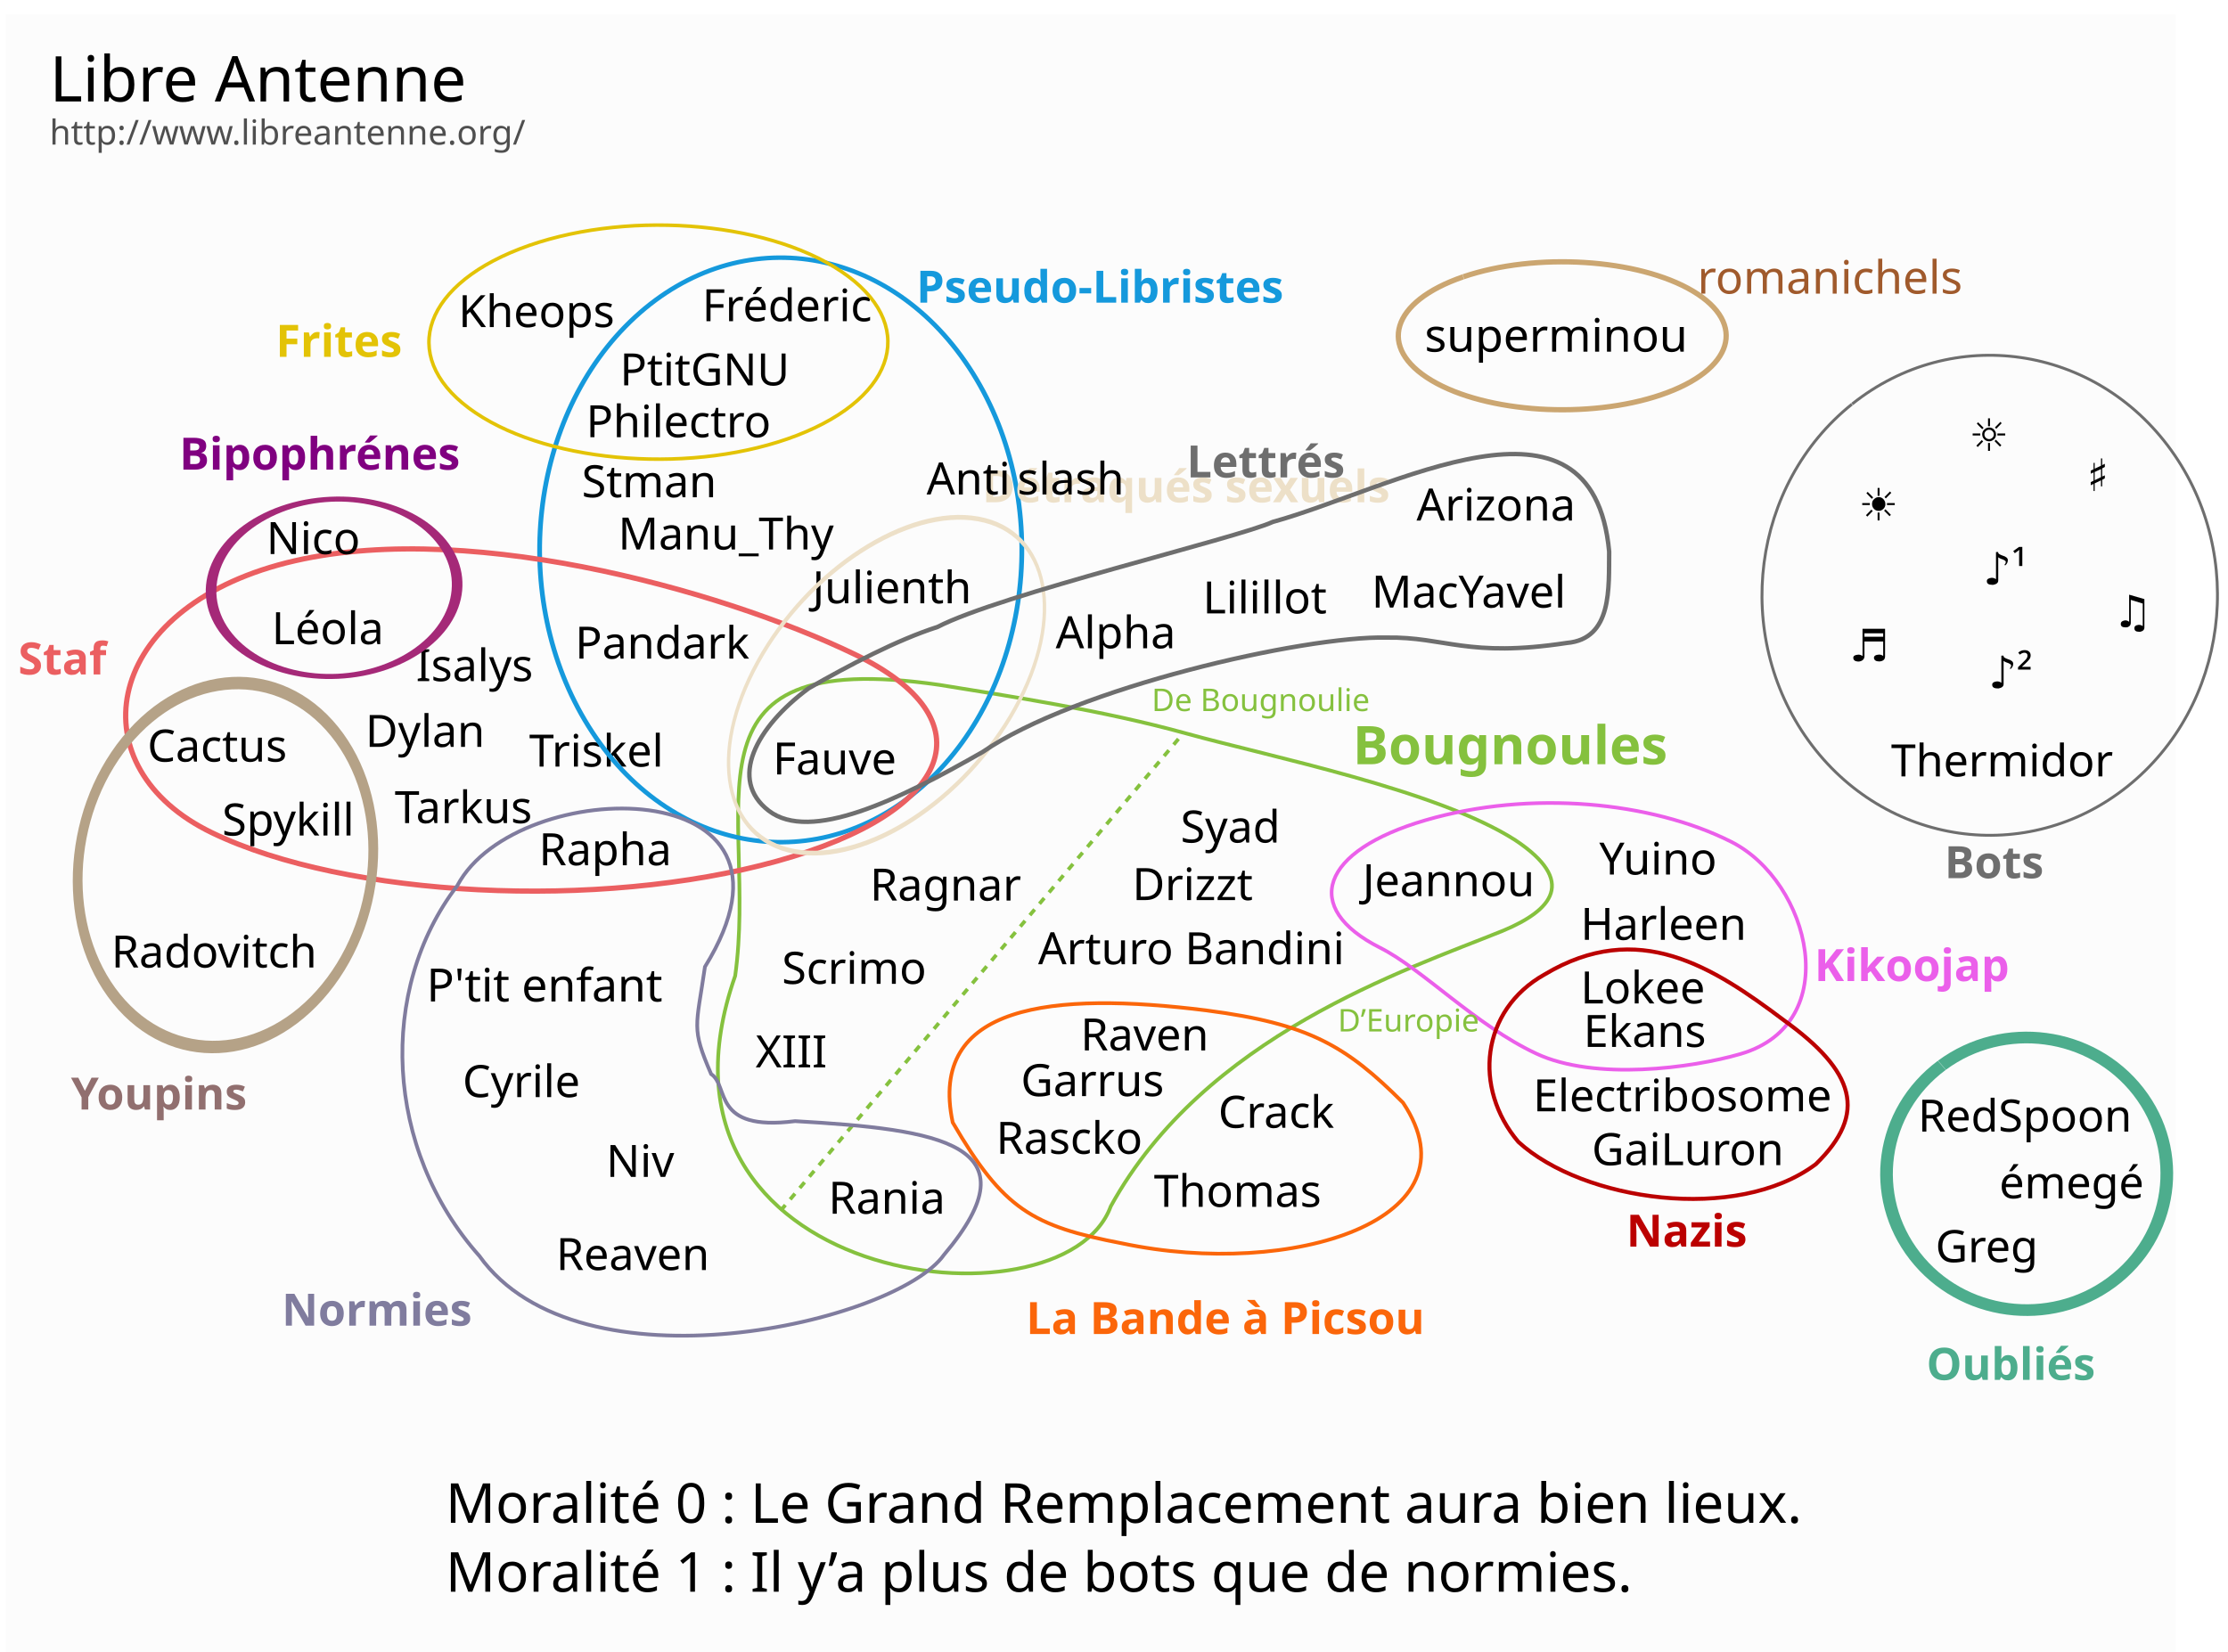
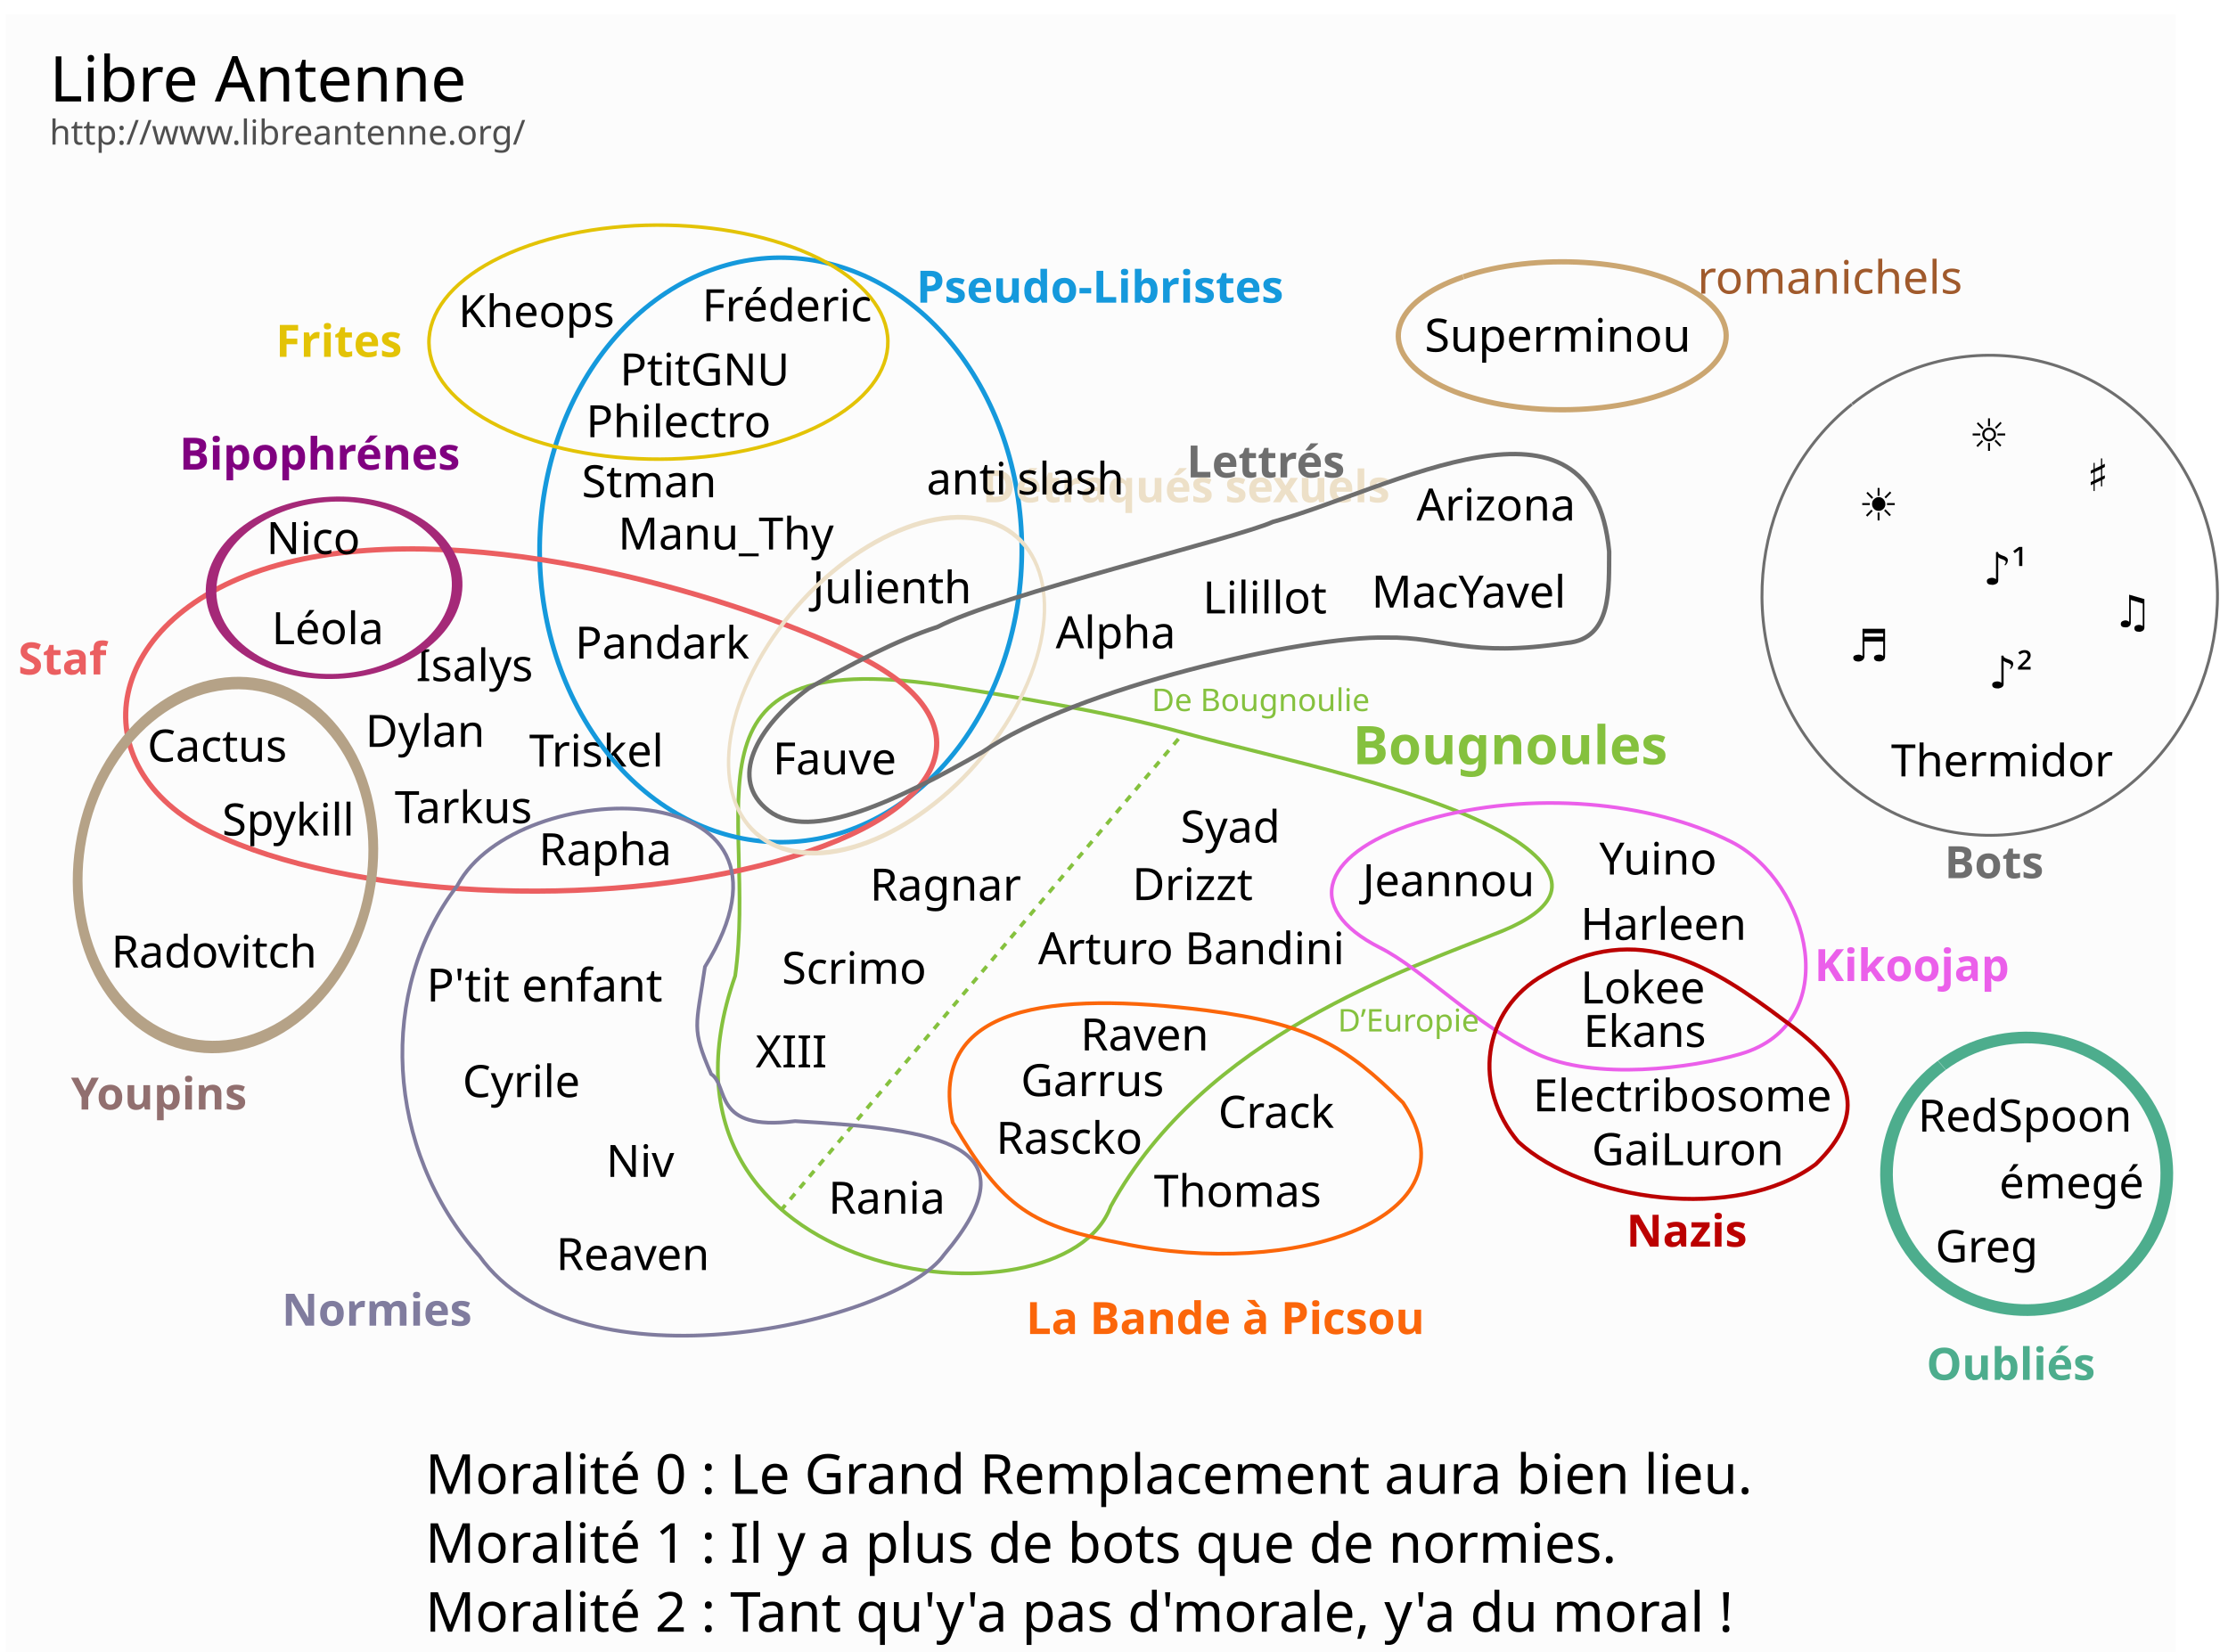
<svg xmlns="http://www.w3.org/2000/svg" width="775.672" height="574.998" id="svg2" version="1.1">
  <defs id="defs4">
    <clipPath clipPathUnits="userSpaceOnUse" id="clipPath4245">
      <path id="path4247" d="m 563.945,500.587 c -0.197,29.135 -37.282,67.59 -77.879,82.578 -52.166,10.9 -130.254,21.4 -101.024,-61.963 6.276,-44.784 -18.146,-88.913 54.983,-78.281 44.625,7.228 124.184,18.545 123.92,57.666 z" style="fill:none;stroke:#85c13e;stroke-width:1;stroke-miterlimit:4;stroke-opacity:1;stroke-dasharray:none" />
    </clipPath>
  </defs>
  <g id="layer1" transform="translate(-115.08,-192.7479)">
    <rect style="fill:#fcfcfc;fill-opacity:1;stroke:none" id="rect4064" width="755.469" height="574.998" x="117.1" y="197.799" />
    <text xml:space="preserve" style="font-size:15.534px;font-style:normal;font-variant:normal;font-weight:500;font-stretch:normal;line-height:125%;letter-spacing:0px;word-spacing:0px;fill:#000000;fill-opacity:1;stroke:none;font-family:CMU Serif;-inkscape-font-specification:CMU Serif Medium" x="384.149" y="462.418" id="text2985">
      <tspan id="tspan2987" x="384.149" y="462.418">Fauve</tspan>
    </text>
    <text xml:space="preserve" style="font-size:15.534px;font-style:normal;font-variant:normal;font-weight:500;font-stretch:normal;line-height:125%;letter-spacing:0px;word-spacing:0px;fill:#000000;fill-opacity:1;stroke:none;font-family:CMU Serif;-inkscape-font-specification:CMU Serif Medium" x="417.957" y="506.337" id="text2989">
      <tspan id="tspan2991" x="417.957" y="506.337">Ragnar</tspan>
    </text>
    <text xml:space="preserve" style="font-size:15.534px;font-style:normal;font-variant:normal;font-weight:500;font-stretch:normal;line-height:125%;letter-spacing:0px;word-spacing:0px;fill:#000000;fill-opacity:1;stroke:none;font-family:CMU Serif;-inkscape-font-specification:CMU Serif Medium" x="470.465" y="574.426" id="text2993">
      <tspan id="tspan2995" x="470.465" y="574.426">Garrus</tspan>
    </text>
    <text xml:space="preserve" style="font-size:15.534px;font-style:normal;font-variant:normal;font-weight:500;font-stretch:normal;line-height:125%;letter-spacing:0px;word-spacing:0px;fill:#000000;fill-opacity:1;stroke:none;font-family:CMU Serif;-inkscape-font-specification:CMU Serif Medium" x="491.278" y="558.511" id="text2997">
      <tspan id="tspan2999" x="491.278" y="558.511">Raven</tspan>
    </text>
    <text xml:space="preserve" style="font-size:15.534px;font-style:normal;font-variant:normal;font-weight:500;font-stretch:normal;line-height:125%;letter-spacing:0px;word-spacing:0px;fill:#000000;fill-opacity:1;stroke:none;font-family:CMU Serif;-inkscape-font-specification:CMU Serif Medium" x="397.898" y="402.817" id="text3001">
      <tspan id="tspan3003" x="397.898" y="402.817">Julienth</tspan>
    </text>
    <text xml:space="preserve" style="font-size:15.534px;font-style:normal;font-variant:normal;font-weight:500;font-stretch:normal;line-height:125%;letter-spacing:0px;word-spacing:0px;fill:#000000;fill-opacity:1;stroke:none;font-family:CMU Serif;-inkscape-font-specification:CMU Serif Medium" x="299.305" y="459.674" id="text3005">
      <tspan id="tspan3007" x="299.305" y="459.674">Triskel</tspan>
    </text>
    <text xml:space="preserve" style="font-size:15.534px;font-style:normal;font-variant:normal;font-weight:500;font-stretch:normal;line-height:125%;letter-spacing:0px;word-spacing:0px;fill:#000000;fill-opacity:1;stroke:none;font-family:CMU Serif;-inkscape-font-specification:CMU Serif Medium" x="330.284" y="384.079" id="text3009">
      <tspan id="tspan3011" x="330.284" y="384.079">Manu_Thy</tspan>
    </text>
    <text xml:space="preserve" style="font-size:15.534px;font-style:normal;font-variant:normal;font-weight:500;font-stretch:normal;line-height:125%;letter-spacing:0px;word-spacing:0px;fill:#000000;fill-opacity:1;stroke:none;font-family:CMU Serif;-inkscape-font-specification:CMU Serif Medium" x="330.896" y="326.934" id="text3013">
      <tspan id="tspan3015" x="330.896" y="326.934">PtitGNU</tspan>
    </text>
    <text xml:space="preserve" style="font-size:15.534px;font-style:normal;font-variant:normal;font-weight:500;font-stretch:normal;line-height:125%;letter-spacing:0px;word-spacing:0px;fill:#000000;fill-opacity:1;stroke:none;font-family:CMU Serif;-inkscape-font-specification:CMU Serif Medium" x="302.674" y="494.031" id="text3017">
      <tspan id="tspan3019" x="302.674" y="494.031">Rapha</tspan>
    </text>
    <text xml:space="preserve" style="font-size:15.534px;font-style:normal;font-variant:normal;font-weight:500;font-stretch:normal;line-height:125%;letter-spacing:0px;word-spacing:0px;fill:#000000;fill-opacity:1;stroke:none;font-family:CMU Serif;-inkscape-font-specification:CMU Serif Medium" x="378.131" y="564.409" id="text3040">
      <tspan id="tspan3042" x="378.131" y="564.409">XIII</tspan>
    </text>
    <path style="fill:none;stroke:#85c13e;stroke-width:1.294;stroke-miterlimit:4;stroke-opacity:1;stroke-dasharray:none" d="m 638.388,516.814 c -34.009,13.739 -103.912,36.618 -136.592,95.967 -16.515,45.425 -168.609,27.702 -130.772,-80.209 8.124,-57.972 -23.49,-115.095 71.173,-101.332 24.311,3.938 56.631,8.813 85.888,16.914 29.949,8.293 87.152,19.686 114.408,37.051 21.754,14.441 12.997,24.44 -4.105,31.61 z" id="path3044" />
    <text xml:space="preserve" style="font-size:15.534px;font-style:normal;font-variant:normal;font-weight:500;font-stretch:normal;line-height:125%;letter-spacing:0px;word-spacing:0px;fill:#000000;fill-opacity:1;stroke:none;font-family:CMU Serif;-inkscape-font-specification:CMU Serif Medium" x="509.299" y="506.156" id="text3815">
      <tspan id="tspan3817" x="509.299" y="506.156">Drizzt</tspan>
    </text>
    <text xml:space="preserve" style="font-size:15.534px;font-style:normal;font-variant:normal;font-weight:500;font-stretch:normal;line-height:125%;letter-spacing:0px;word-spacing:0px;fill:#000000;fill-opacity:1;stroke:none;font-family:CMU Serif;-inkscape-font-specification:CMU Serif Medium" x="153.834" y="529.64" id="text3823">
      <tspan id="tspan3825" x="153.834" y="529.64">Radovitch</tspan>
    </text>
    <text xml:space="preserve" style="font-size:15.534px;font-style:normal;font-variant:normal;font-weight:500;font-stretch:normal;line-height:125%;letter-spacing:0px;word-spacing:0px;fill:#000000;fill-opacity:1;stroke:none;font-family:CMU Serif;-inkscape-font-specification:CMU Serif Medium" x="166.384" y="457.945" id="text3827">
      <tspan id="tspan3829" x="166.384" y="457.945">Cactus</tspan>
    </text>
    <path style="fill:none;stroke:#1599dc;stroke-width:1;stroke-linecap:round;stroke-linejoin:miter;stroke-miterlimit:4;stroke-opacity:1;stroke-dasharray:none;stroke-dashoffset:0" id="path3831" d="m 380.778,368.434 c 22.314,-21.696 54.127,-16.099 71.055,12.501 16.928,28.6 12.561,69.374 -9.753,91.07 -22.314,21.696 -54.127,16.099 -71.055,-12.501 -16.907,-28.565 -12.575,-69.282 9.683,-91.001" transform="matrix(1.655084,0,0,1.565562,-294.0571,-273.6485)" />
    <text xml:space="preserve" style="font-size:15.534px;font-style:normal;font-variant:normal;font-weight:500;font-stretch:normal;line-height:125%;letter-spacing:0px;word-spacing:0px;fill:#000000;fill-opacity:1;stroke:none;font-family:CMU Serif;-inkscape-font-specification:CMU Serif Medium" x="387.28" y="535.336" id="text3833">
      <tspan id="tspan3835" x="387.28" y="535.336">Scrimo</tspan>
    </text>
    <path style="fill:none;stroke:#85c13e;stroke-width:1;stroke-linecap:butt;stroke-linejoin:miter;stroke-miterlimit:4;stroke-opacity:1;stroke-dasharray:2, 2;stroke-dashoffset:0" d="M 514.582,445.221 387.5,595.934" id="path3837" clip-path="url(#clipPath4245)" transform="matrix(1.294469,0,0,1.294469,-127.4008,-142.1081)" />
    <path style="fill:none;stroke:#eb5f61;stroke-width:1.819;stroke-linecap:round;stroke-linejoin:miter;stroke-miterlimit:4;stroke-opacity:1;stroke-dashoffset:0" d="m 412.635,420.582 c 46.875,22.615 34.783,54.857 -27.008,72.013 -61.792,17.156 -149.884,12.731 -196.759,-9.885 -46.818,-22.588 -38.717,-76.013 23.014,-93.214 61.889,-17.183 153.878,8.471 200.754,31.087 z" id="path3845" />
    <text xml:space="preserve" style="font-size:15.534px;font-style:normal;font-variant:normal;font-weight:500;font-stretch:normal;line-height:125%;letter-spacing:0px;word-spacing:0px;fill:#000000;fill-opacity:1;stroke:none;font-family:CMU Serif;-inkscape-font-specification:CMU Serif Medium" x="259.885" y="429.917" id="text3847">
      <tspan id="tspan3849" x="259.885" y="429.917">Isalys</tspan>
    </text>
    <path style="fill:none;stroke:#b5a287;stroke-width:3.251;stroke-linecap:round;stroke-linejoin:miter;stroke-miterlimit:4;stroke-opacity:1;stroke-dasharray:none;stroke-dashoffset:0" id="path3851" d="m 277.576,551.382 a 49.245,47.477 0 1 1 -0.069,0.05" transform="matrix(1.040151,-0.2311947,0.1049816,1.313031,-187.7547,-208.8835)" />
    <text xml:space="preserve" style="font-size:15.534px;font-style:normal;font-variant:normal;font-weight:500;font-stretch:normal;line-height:125%;letter-spacing:0px;word-spacing:0px;fill:#000000;fill-opacity:1;stroke:none;font-family:CMU Serif;-inkscape-font-specification:CMU Serif Medium" x="461.871" y="594.511" id="text3861">
      <tspan id="tspan3863" x="461.871" y="594.511">Rascko</tspan>
    </text>
    <text xml:space="preserve" style="font-size:15.534px;font-style:normal;font-variant:normal;font-weight:500;font-stretch:normal;line-height:125%;letter-spacing:0px;word-spacing:0px;fill:#000000;fill-opacity:1;stroke:none;font-family:CMU Serif;-inkscape-font-specification:CMU Serif Medium" x="539.193" y="585.456" id="text3865">
      <tspan id="tspan3867" x="539.193" y="585.456">Crack</tspan>
    </text>
    <text xml:space="preserve" style="font-size:15.534px;font-style:normal;font-variant:normal;font-weight:500;font-stretch:normal;line-height:125%;letter-spacing:0px;word-spacing:0px;fill:#000000;fill-opacity:1;stroke:none;font-family:CMU Serif;-inkscape-font-specification:CMU Serif Medium" x="516.8" y="612.97" id="text3869">
      <tspan id="tspan3871" x="516.8" y="612.97">Thomas</tspan>
    </text>
    <path style="fill:none;stroke:#fb660a;stroke-width:1.294;stroke-linecap:round;stroke-linejoin:miter;stroke-miterlimit:4;stroke-opacity:1;stroke-dasharray:none;stroke-dashoffset:0" d="m 535.372,544.623 c 35.331,4.622 48.298,12.219 68.153,32.074 27.249,40.725 -38.694,61.456 -97.693,49.021 -31.406,-6.042 -41.392,-11.843 -59.069,-42.122 -8.725,-41.131 34.594,-45.733 88.422,-39.006" id="path3873" />
    <text xml:space="preserve" style="font-size:15.534px;font-style:normal;font-variant:normal;font-weight:500;font-stretch:normal;line-height:125%;letter-spacing:0px;word-spacing:0px;fill:#000000;fill-opacity:1;stroke:none;font-family:CMU Serif;-inkscape-font-specification:CMU Serif Medium" x="526.076" y="486.129" id="text3875">
      <tspan id="tspan3877" x="526.076" y="486.129">Syad</tspan>
    </text>
    <text xml:space="preserve" style="font-size:15.534px;font-style:normal;font-variant:normal;font-weight:500;font-stretch:normal;line-height:125%;letter-spacing:0px;word-spacing:0px;fill:#000000;fill-opacity:1;stroke:none;font-family:CMU Serif;-inkscape-font-specification:CMU Serif Medium" x="209.685" y="417.044" id="text3879">
      <tspan id="tspan3881" x="209.685" y="417.044">Léola</tspan>
    </text>
    <text xml:space="preserve" style="font-size:15.534px;font-style:normal;font-variant:normal;font-weight:500;font-stretch:normal;line-height:125%;letter-spacing:0px;word-spacing:0px;fill:#000000;fill-opacity:1;stroke:none;font-family:CMU Serif;-inkscape-font-specification:CMU Serif Medium" x="276.115" y="574.774" id="text3883">
      <tspan id="tspan3885" x="276.115" y="574.774">Cyrile</tspan>
    </text>
    <text xml:space="preserve" style="font-size:15.534px;font-style:normal;font-variant:normal;font-weight:500;font-stretch:normal;line-height:125%;letter-spacing:0px;word-spacing:0px;fill:#000000;fill-opacity:1;stroke:none;font-family:CMU Serif;-inkscape-font-specification:CMU Serif Medium" x="403.489" y="615.372" id="text3887">
      <tspan id="tspan3889" x="403.489" y="615.372">Rania</tspan>
    </text>
    <text xml:space="preserve" style="font-size:15.534px;font-style:normal;font-variant:normal;font-weight:500;font-stretch:normal;line-height:125%;letter-spacing:0px;word-spacing:0px;fill:#000000;fill-opacity:1;stroke:none;font-family:CMU Serif;-inkscape-font-specification:CMU Serif Medium" x="308.688" y="634.986" id="text3900">
      <tspan id="tspan3902" x="308.688" y="634.986">Reaven</tspan>
    </text>
    <path id="path3904" style="fill:none;stroke:#807c9e;stroke-width:1.294;stroke-linecap:round;stroke-linejoin:miter;stroke-miterlimit:4;stroke-opacity:1;stroke-dasharray:none;stroke-dashoffset:0" d="m 274.353,501.013 c 20.713,-38.736 128.633,-40.336 86.157,28.38 -3.042,21.114 -4.861,21.107 2.15,37.348 6.372,4.129 0.098,20.091 29.236,16.397 50.347,2.883 84.42,7.93 51.812,46.563 -16.747,23.62 -126.946,49.119 -161.725,0.389 -33.08,-37.127 -35.452,-92.786 -7.696,-128.953" />
    <path style="fill:none;stroke:#eb5fea;stroke-width:1.262;stroke-linecap:round;stroke-linejoin:miter;stroke-miterlimit:4;stroke-opacity:1;stroke-dashoffset:0" d="m 611.51,478.305 c 36.505,-10.589 78.547,-6.429 106.24,7.53 27.693,13.959 39.742,63.332 3.237,73.922 -16.972,4.923 -50.624,9.415 -71.025,-0.122 -21.159,-9.891 -39.59,-29.412 -54.408,-36.881 -27.659,-13.941 -20.571,-33.814 15.84,-44.414" id="path3914" />
    <path style="fill:none;stroke:#ede0c8;stroke-width:1.531;stroke-linecap:round;stroke-linejoin:miter;stroke-miterlimit:4;stroke-opacity:1;stroke-dasharray:none;stroke-dashoffset:0" id="path3916" d="m 409.174,414.242 c 34.335,-14.583 83.285,-10.821 109.332,8.402 26.047,19.223 19.328,46.629 -15.008,61.212 -34.335,14.583 -83.285,10.821 -109.332,-8.402 -26.015,-19.2 -19.348,-46.567 14.899,-61.166" transform="matrix(0.6728713,-0.5281947,0.3745198,0.9489673,-51.5102,246.2439)" />
    <text xml:space="preserve" style="font-size:15.534px;font-style:normal;font-variant:normal;font-weight:500;font-stretch:normal;line-height:125%;letter-spacing:0px;word-spacing:0px;fill:#000000;fill-opacity:1;stroke:none;font-family:CMU Serif;-inkscape-font-specification:CMU Serif Medium" x="207.811" y="385.665" id="text3918">
      <tspan id="tspan3920" x="207.811" y="385.665">Nico</tspan>
    </text>
    <path style="fill:none;stroke:#a52978;stroke-width:3.661;stroke-linecap:round;stroke-linejoin:miter;stroke-miterlimit:4;stroke-opacity:1;stroke-dasharray:none;stroke-dashoffset:0" id="path3922" d="m 483.176,345.8 c 28.446,-14.161 69,-10.508 90.579,8.159 21.579,18.668 16.013,45.281 -12.433,59.443 -28.446,14.161 -69,10.508 -90.579,-8.159 -21.553,-18.645 -16.03,-45.221 12.343,-59.398" transform="matrix(0.01815226,-0.4777587,1.009336,-0.00715306,-161.2241,649.641)" />
    <text xml:space="preserve" style="font-size:18.555px;font-style:normal;font-variant:normal;font-weight:bold;font-stretch:normal;line-height:125%;letter-spacing:0px;word-spacing:0px;fill:#85c13e;fill-opacity:1;stroke:none;font-family:CMU Serif;-inkscape-font-specification:CMU Serif Bold" x="586.021" y="458.857" id="text3924">
      <tspan id="tspan3926" x="586.021" y="458.857">Bougnoules</tspan>
    </text>
    <text xml:space="preserve" style="font-size:10.911px;font-style:normal;font-variant:normal;font-weight:500;font-stretch:normal;line-height:125%;letter-spacing:0px;word-spacing:0px;fill:#85c13e;fill-opacity:1;stroke:none;font-family:CMU Serif;-inkscape-font-specification:CMU Serif Medium" x="516.013" y="440.342" id="text3928">
      <tspan id="tspan3930" x="516.013" y="440.342">De Bougnoulie</tspan>
    </text>
    <text id="text3932" y="551.92" x="580.813" style="font-size:10.911px;font-style:normal;font-variant:normal;font-weight:500;font-stretch:normal;line-height:125%;letter-spacing:0px;word-spacing:0px;fill:#85c13e;fill-opacity:1;stroke:none;font-family:CMU Serif;-inkscape-font-specification:CMU Serif Medium" xml:space="preserve">
      <tspan y="551.92" x="580.813" id="tspan3934">D’Europie</tspan>
    </text>
    <text xml:space="preserve" style="font-size:15.534px;font-style:normal;font-variant:normal;font-weight:bold;font-stretch:normal;line-height:125%;letter-spacing:0px;word-spacing:0px;fill:#fb660a;fill-opacity:1;stroke:none;font-family:CMU Serif;-inkscape-font-specification:CMU Serif Bold" x="472.316" y="657.271" id="text3936">
      <tspan id="tspan3938" x="472.316" y="657.271">La Bande à Picsou</tspan>
    </text>
    <text xml:space="preserve" style="font-size:15.534px;font-style:normal;font-variant:normal;font-weight:bold;font-stretch:normal;line-height:125%;letter-spacing:0px;word-spacing:0px;fill:#caccce;fill-opacity:1;stroke:none;font-family:CMU Serif;-inkscape-font-specification:CMU Serif Bold" x="139.798" y="579.094" id="text3940">
      <tspan id="tspan3942" x="139.798" y="579.094" style="fill:#916f6f">Youpins</tspan>
    </text>
    <text xml:space="preserve" style="font-size:15.534px;font-style:normal;font-variant:normal;font-weight:bold;font-stretch:normal;line-height:125%;letter-spacing:0px;word-spacing:0px;fill:#eb5fea;fill-opacity:1;stroke:none;font-family:CMU Serif;-inkscape-font-specification:CMU Serif Bold" x="746.768" y="534.361" id="text3944">
      <tspan id="tspan3946" x="746.768" y="534.361">Kikoojap</tspan>
    </text>
    <text xml:space="preserve" style="font-size:15.534px;font-style:normal;font-variant:normal;font-weight:bold;font-stretch:normal;line-height:125%;letter-spacing:0px;word-spacing:0px;fill:#807c9e;fill-opacity:1;stroke:none;font-family:CMU Serif;-inkscape-font-specification:CMU Serif Bold" x="213.207" y="654.348" id="text3956">
      <tspan id="tspan3958" x="213.207" y="654.348">Normies</tspan>
    </text>
    <text xml:space="preserve" style="font-size:15.534px;font-style:normal;font-variant:normal;font-weight:bold;font-stretch:normal;line-height:125%;letter-spacing:0px;word-spacing:0px;fill:#eb5f61;fill-opacity:1;stroke:none;font-family:CMU Serif;-inkscape-font-specification:CMU Serif Bold" x="121.413" y="427.607" id="text3960">
      <tspan id="tspan3962" x="121.413" y="427.607">Staf</tspan>
    </text>
    <text xml:space="preserve" style="font-size:15.534px;font-style:normal;font-variant:normal;font-weight:bold;font-stretch:normal;line-height:125%;letter-spacing:0px;word-spacing:0px;fill:#1599dc;fill-opacity:1;stroke:none;font-family:CMU Serif;-inkscape-font-specification:CMU Serif Bold" x="434.121" y="298.134" id="text3964">
      <tspan id="tspan3966" x="434.121" y="298.134">Pseudo-Libristes</tspan>
    </text>
    <text xml:space="preserve" style="font-size:15.534px;font-style:normal;font-variant:normal;font-weight:bold;font-stretch:normal;line-height:125%;letter-spacing:0px;word-spacing:0px;fill:#4dad8d;fill-opacity:1;stroke:none;font-family:CMU Serif;-inkscape-font-specification:CMU Serif Bold" x="177.545" y="356.279" id="text3968">
      <tspan id="tspan3970" x="177.545" y="356.279" style="fill:#800080">Bipophrénes</tspan>
    </text>
    <text xml:space="preserve" style="font-size:15.534px;font-style:normal;font-variant:normal;font-weight:bold;font-stretch:normal;line-height:125%;letter-spacing:0px;word-spacing:0px;fill:#ede0c8;fill-opacity:1;stroke:none;font-family:CMU Serif;-inkscape-font-specification:CMU Serif Bold" x="457.047" y="367.642" id="text3972">
      <tspan id="tspan3974" x="457.047" y="367.642">Détraqués sexuels</tspan>
    </text>
    <text xml:space="preserve" style="font-size:15.534px;font-style:normal;font-variant:normal;font-weight:500;font-stretch:normal;line-height:125%;letter-spacing:0px;word-spacing:0px;fill:#000000;fill-opacity:1;stroke:none;font-family:CMU Serif;-inkscape-font-specification:CMU Serif Medium" x="476.495" y="528.503" id="text4066">
      <tspan id="tspan4068" x="476.495" y="528.503">Arturo Bandini</tspan>
    </text>
    <text xml:space="preserve" style="font-size:15.534px;font-style:normal;font-variant:normal;font-weight:500;font-stretch:normal;line-height:125%;letter-spacing:0px;word-spacing:0px;fill:#000000;fill-opacity:1;stroke:none;font-family:CMU Serif;-inkscape-font-specification:CMU Serif Medium" x="671.854" y="497.273" id="text4070">
      <tspan id="tspan4072" x="671.854" y="497.273">Yuino</tspan>
    </text>
    <text id="text4160" y="422.085" x="315.311" style="font-size:15.534px;font-style:normal;font-variant:normal;font-weight:500;font-stretch:normal;line-height:125%;letter-spacing:0px;word-spacing:0px;fill:#000000;fill-opacity:1;stroke:none;font-family:CMU Serif;-inkscape-font-specification:CMU Serif Medium" xml:space="preserve">
      <tspan y="422.085" x="315.311" id="tspan4162">Pandark</tspan>
    </text>
    <text xml:space="preserve" style="font-size:15.534px;font-style:normal;font-variant:normal;font-weight:500;font-stretch:normal;line-height:125%;letter-spacing:0px;word-spacing:0px;fill:#000000;fill-opacity:1;stroke:none;font-family:CMU Serif;-inkscape-font-specification:CMU Serif Medium" x="192.401" y="483.675" id="text4164">
      <tspan id="tspan4166" x="192.401" y="483.675">Spykill</tspan>
    </text>
-     <text xml:space="preserve" style="font-size:19.204px;font-style:normal;font-variant:normal;font-weight:500;font-stretch:normal;line-height:125%;letter-spacing:0px;word-spacing:0px;fill:#000000;fill-opacity:1;stroke:none;font-family:CMU Serif;-inkscape-font-specification:CMU Serif Medium" x="270.195" y="722.997" id="text4187">
-       <tspan id="tspan4189" x="270.195" y="722.997">Moralité 0 : Le Grand Remplacement aura bien lieux.</tspan>
-       <tspan x="270.195" y="747.003" id="tspan4225">Moralité 1 : Il y’a plus de bots que de normies.</tspan>
+     <text xml:space="preserve" style="font-size:19.204px;font-style:normal;font-variant:normal;font-weight:500;font-stretch:normal;line-height:125%;letter-spacing:0px;word-spacing:0px;fill:#000000;fill-opacity:1;stroke:none;font-family:CMU Serif;-inkscape-font-specification:CMU Serif Medium" x="263.124" y="712.896" id="text4187">
+       <tspan id="tspan4189" x="263.124" y="712.896">Moralité 0 : Le Grand Remplacement aura bien lieu.</tspan>
+       <tspan x="263.124" y="736.901" id="tspan4225">Moralité 1 : Il y a plus de bots que de normies.</tspan>
+       <tspan x="263.124" y="760.907" id="tspan4057">Moralité 2 : Tant qu'y'a pas d'morale, y'a du moral !</tspan>
    </text>
    <text xml:space="preserve" style="font-size:15.534px;font-style:normal;font-variant:normal;font-weight:500;font-stretch:normal;line-height:125%;letter-spacing:0px;word-spacing:0px;fill:#000000;fill-opacity:1;stroke:none;font-family:CMU Serif;-inkscape-font-specification:CMU Serif Medium" x="762.115" y="373.975" id="text4191">
      <tspan id="tspan4193" x="762.115" y="373.975">☀</tspan>
    </text>
    <text xml:space="preserve" style="font-size:15.534px;font-style:normal;font-variant:normal;font-weight:500;font-stretch:normal;line-height:125%;letter-spacing:0px;word-spacing:0px;fill:#000000;fill-opacity:1;stroke:none;font-family:CMU Serif;-inkscape-font-specification:CMU Serif Medium" x="800.554" y="349.752" id="text4195">
      <tspan id="tspan4197" x="800.554" y="349.752">☼</tspan>
    </text>
    <text xml:space="preserve" style="font-size:15.534px;font-style:normal;font-variant:normal;font-weight:500;font-stretch:normal;line-height:125%;letter-spacing:0px;word-spacing:0px;fill:#000000;fill-opacity:1;stroke:none;font-family:CMU Serif;-inkscape-font-specification:CMU Serif Medium" x="805.498" y="396.305" id="text4199">
      <tspan id="tspan4201" x="805.498" y="396.305">♪¹</tspan>
    </text>
    <text xml:space="preserve" style="font-size:15.534px;font-style:normal;font-variant:normal;font-weight:500;font-stretch:normal;line-height:125%;letter-spacing:0px;word-spacing:0px;fill:#000000;fill-opacity:1;stroke:none;font-family:CMU Serif;-inkscape-font-specification:CMU Serif Medium" x="807.363" y="432.375" id="text4203">
      <tspan id="tspan4205" x="807.363" y="432.375">♪²</tspan>
    </text>
    <text xml:space="preserve" style="font-size:15.534px;font-style:normal;font-variant:normal;font-weight:500;font-stretch:normal;line-height:125%;letter-spacing:0px;word-spacing:0px;fill:#000000;fill-opacity:1;stroke:none;font-family:CMU Serif;-inkscape-font-specification:CMU Serif Medium" x="850.581" y="411.157" id="text4207">
      <tspan id="tspan4209" x="850.581" y="411.157">♫</tspan>
    </text>
    <text xml:space="preserve" style="font-size:15.534px;font-style:normal;font-variant:normal;font-weight:500;font-stretch:normal;line-height:125%;letter-spacing:0px;word-spacing:0px;fill:#000000;fill-opacity:1;stroke:none;font-family:CMU Serif;-inkscape-font-specification:CMU Serif Medium" x="758.874" y="423.023" id="text4211">
      <tspan id="tspan4213" x="758.874" y="423.023">♬</tspan>
    </text>
    <text xml:space="preserve" style="font-size:15.534px;font-style:normal;font-variant:normal;font-weight:500;font-stretch:normal;line-height:125%;letter-spacing:0px;word-spacing:0px;fill:#000000;fill-opacity:1;stroke:none;font-family:CMU Serif;-inkscape-font-specification:CMU Serif Medium" x="841.652" y="363.725" id="text4215">
      <tspan id="tspan4217" x="841.652" y="363.725">♯</tspan>
    </text>
    <path style="fill:none;stroke:#6e6e6e;stroke-opacity:1" id="path4219" d="m 479.939,625.8 a 79.286,83.571 0 1 1 -0.11,0.088" transform="translate(279.98,-292.3807)" />
    <text id="text4221" y="498.532" x="792.072" style="font-size:15.534px;font-style:normal;font-variant:normal;font-weight:bold;font-stretch:normal;line-height:125%;letter-spacing:0px;word-spacing:0px;fill:#6e6e6e;fill-opacity:1;stroke:none;font-family:CMU Serif;-inkscape-font-specification:CMU Serif Bold" xml:space="preserve">
      <tspan y="498.532" x="792.072" id="tspan4223">Bots</tspan>
    </text>
    <text xml:space="preserve" style="font-size:22px;font-style:normal;font-variant:normal;font-weight:500;font-stretch:normal;text-align:start;line-height:100%;letter-spacing:0px;word-spacing:0px;text-anchor:start;fill:#000000;fill-opacity:1;stroke:none;font-family:CMU Serif;-inkscape-font-specification:CMU Serif Medium" x="132.34" y="228.067" id="text4249">
      <tspan id="tspan4251" x="132.34" y="228.067">Libre Antenne</tspan>
      <tspan x="132.34" y="243.091" id="tspan4253" style="font-size:12px;font-style:normal;font-variant:normal;font-weight:500;font-stretch:normal;text-align:start;line-height:100%;text-anchor:start;fill:#4f4f4f;fill-opacity:1;font-family:CMU Typewriter Text;-inkscape-font-specification:CMU Typewriter Text Medium">http://www.libreantenne.org/</tspan>
    </text>
    <text xml:space="preserve" style="font-size:15.534px;font-style:normal;font-variant:normal;font-weight:500;font-stretch:normal;line-height:125%;letter-spacing:0px;word-spacing:0px;fill:#000000;fill-opacity:1;stroke:none;font-family:CMU Serif;-inkscape-font-specification:CMU Serif Medium" x="482.604" y="418.474" id="text3853">
      <tspan id="tspan3855" x="482.604" y="418.474">Alpha</tspan>
    </text>
    <text xml:space="preserve" style="font-size:15.534px;font-style:normal;font-variant:normal;font-weight:500;font-stretch:normal;line-height:125%;letter-spacing:0px;word-spacing:0px;fill:#000000;fill-opacity:1;stroke:none;font-family:CMU Serif;-inkscape-font-specification:CMU Serif Medium" x="533.832" y="406.342" id="text3857">
      <tspan id="tspan3859" x="533.832" y="406.342">Lilillot</tspan>
    </text>
    <text id="text4256" y="404.314" x="592.577" style="font-size:15.534px;font-style:normal;font-variant:normal;font-weight:500;font-stretch:normal;line-height:125%;letter-spacing:0px;word-spacing:0px;fill:#000000;fill-opacity:1;stroke:none;font-family:CMU Serif;-inkscape-font-specification:CMU Serif Medium" xml:space="preserve">
      <tspan y="404.314" x="592.577" id="tspan4258">MacYavel</tspan>
    </text>
    <path id="path4262" style="fill:none;stroke:#6e6e6e;stroke-width:1.531;stroke-linecap:round;stroke-linejoin:miter;stroke-miterlimit:4;stroke-opacity:1;stroke-dashoffset:0" d="m 396.653,432.402 c 13.965,-7.985 30.604,-16.77 44.816,-21.343 21.74,-11.286 104.376,-30.931 116.719,-36.574 41.263,-11.327 111.316,-52.288 117.117,10.336 -0.156,12.423 1.221,30.414 -14.72,31.799 -34.694,5.278 -42.309,-2.163 -62.741,-1.863 -28.887,-0.67 -108.419,17.6 -140.68,39.848 -29.439,16.833 -59.994,31.559 -74.453,20.448 -14.093,-10.83 -4.447,-28.98 13.848,-42.598" />
    <text id="text4272" y="359" x="528.225" style="font-size:15.534px;font-style:normal;font-variant:normal;font-weight:bold;font-stretch:normal;line-height:125%;letter-spacing:0px;word-spacing:0px;fill:#6e6e6e;fill-opacity:1;stroke:none;font-family:CMU Serif;-inkscape-font-specification:CMU Serif Bold" xml:space="preserve">
      <tspan y="359" x="528.225" id="tspan4274">Lettrés</tspan>
    </text>
    <text id="text4276" y="520.001" x="665.361" style="font-size:15.534px;font-style:normal;font-variant:normal;font-weight:500;font-stretch:normal;line-height:125%;letter-spacing:0px;word-spacing:0px;fill:#000000;fill-opacity:1;stroke:none;font-family:CMU Serif;-inkscape-font-specification:CMU Serif Medium" xml:space="preserve">
      <tspan y="520.001" x="665.361" id="tspan4278">Harleen</tspan>
    </text>
    <text xml:space="preserve" style="font-size:15.534px;font-style:normal;font-variant:normal;font-weight:500;font-stretch:normal;line-height:125%;letter-spacing:0px;word-spacing:0px;fill:#000000;fill-opacity:1;stroke:none;font-family:CMU Serif;-inkscape-font-specification:CMU Serif Medium" x="589.448" y="504.793" id="text4280">
      <tspan id="tspan4282" x="589.448" y="504.793">Jeannou</tspan>
    </text>
    <text id="text4285" y="365.89" x="317.596" style="font-size:15.534px;font-style:normal;font-variant:normal;font-weight:500;font-stretch:normal;line-height:125%;letter-spacing:0px;word-spacing:0px;fill:#000000;fill-opacity:1;stroke:none;font-family:CMU Serif;-inkscape-font-specification:CMU Serif Medium" xml:space="preserve">
      <tspan y="365.89" x="317.596" id="tspan4287">Stman</tspan>
    </text>
    <text xml:space="preserve" style="font-size:15.534px;font-style:normal;font-variant:normal;font-weight:500;font-stretch:normal;line-height:125%;letter-spacing:0px;word-spacing:0px;fill:#000000;fill-opacity:1;stroke:none;font-family:CMU Serif;-inkscape-font-specification:CMU Serif Medium" x="608.235" y="374.01" id="text4308">
      <tspan id="tspan4310" x="608.235" y="374.01">Arizona</tspan>
    </text>
    <text xml:space="preserve" style="font-size:15.534px;font-style:normal;font-variant:normal;font-weight:500;font-stretch:normal;line-height:125%;letter-spacing:0px;word-spacing:0px;fill:#000000;fill-opacity:1;stroke:none;font-family:CMU Serif;-inkscape-font-specification:CMU Serif Medium" x="665.361" y="542.144" id="text4312">
      <tspan id="tspan4314" x="665.361" y="542.144">Lokee</tspan>
    </text>
    <text xml:space="preserve" style="font-size:15.534px;font-style:normal;font-variant:normal;font-weight:500;font-stretch:normal;line-height:125%;letter-spacing:0px;word-spacing:0px;fill:#000000;fill-opacity:1;stroke:none;font-family:CMU Serif;-inkscape-font-specification:CMU Serif Medium" x="319.131" y="344.997" id="text4316">
      <tspan id="tspan4318" x="319.131" y="344.997">Philectro</tspan>
    </text>
    <text xml:space="preserve" style="font-size:15.534px;font-style:normal;font-variant:normal;font-weight:500;font-stretch:normal;line-height:125%;letter-spacing:0px;word-spacing:0px;fill:#000000;fill-opacity:1;stroke:none;font-family:CMU Serif;-inkscape-font-specification:CMU Serif Medium" x="274.675" y="306.637" id="text4320">
      <tspan id="tspan4322" x="274.675" y="306.637">Kheops</tspan>
    </text>
    <text id="text4324" y="304.591" x="359.537" style="font-size:15.534px;font-style:normal;font-variant:normal;font-weight:500;font-stretch:normal;line-height:125%;letter-spacing:0px;word-spacing:0px;fill:#000000;fill-opacity:1;stroke:none;font-family:CMU Serif;-inkscape-font-specification:CMU Serif Medium" xml:space="preserve">
      <tspan y="304.591" x="359.537" id="tspan4326">Fréderic</tspan>
      <tspan y="324.008" x="359.537" id="tspan4328" />
    </text>
    <path style="fill:none;stroke:#e3c306;stroke-width:1.234;stroke-linecap:round;stroke-linejoin:miter;stroke-miterlimit:4;stroke-opacity:1;stroke-dashoffset:0" d="m 296.024,279.417 c 35.151,-13.602 85.263,-10.093 111.928,7.837 26.665,17.93 19.787,43.491 -15.364,57.093 -35.151,13.602 -85.263,10.093 -111.928,-7.837 -26.632,-17.908 -19.808,-43.434 15.253,-57.05" id="path4330" />
    <text id="text4333" y="316.994" x="211.116" style="font-size:15.534px;font-style:normal;font-variant:normal;font-weight:bold;font-stretch:normal;line-height:125%;letter-spacing:0px;word-spacing:0px;fill:#e3c306;fill-opacity:1;stroke:none;font-family:CMU Serif;-inkscape-font-specification:CMU Serif Bold" xml:space="preserve">
      <tspan y="316.994" x="211.116" id="tspan4335">Frites</tspan>
    </text>
    <text id="text4337" y="479.365" x="252.492" style="font-size:15.534px;font-style:normal;font-variant:normal;font-weight:500;font-stretch:normal;line-height:125%;letter-spacing:0px;word-spacing:0px;fill:#000000;fill-opacity:1;stroke:none;font-family:CMU Serif;-inkscape-font-specification:CMU Serif Medium" xml:space="preserve">
      <tspan y="479.365" x="252.492" id="tspan4339">Tarkus</tspan>
    </text>
    <path transform="matrix(0.6153773,0,0,0.5679117,495.8271,208.2659)" d="m 479.939,625.8 c 34.886,-27.895 84.621,-20.699 111.085,16.072 26.465,36.772 19.638,89.195 -15.248,117.09 -34.886,27.895 -84.621,20.699 -111.085,-16.072 -26.432,-36.726 -19.659,-89.077 15.138,-117.002" id="path4341" style="fill:none;stroke:#4dad8d;stroke-width:7.164;stroke-miterlimit:4;stroke-opacity:1;stroke-dasharray:none" />
    <text xml:space="preserve" style="font-size:15.534px;font-style:normal;font-variant:normal;font-weight:bold;font-stretch:normal;line-height:125%;letter-spacing:0px;word-spacing:0px;fill:#4dad8d;fill-opacity:1;stroke:none;font-family:CMU Serif;-inkscape-font-specification:CMU Serif Bold" x="785.761" y="673.24" id="text4343">
      <tspan id="tspan4345" x="785.761" y="673.24">Oubliés</tspan>
    </text>
    <text xml:space="preserve" style="font-size:15.534px;font-style:normal;font-variant:normal;font-weight:500;font-stretch:normal;line-height:125%;letter-spacing:0px;word-spacing:0px;fill:#000000;fill-opacity:1;stroke:none;font-family:CMU Serif;-inkscape-font-specification:CMU Serif Medium" x="773.438" y="463.089" id="text4347">
      <tspan id="tspan4349" x="773.438" y="463.089">Thermidor</tspan>
      <tspan x="773.438" y="482.506" id="tspan4351" />
    </text>
    <text id="text4353" y="598.467" x="669.245" style="font-size:15.534px;font-style:normal;font-variant:normal;font-weight:500;font-stretch:normal;line-height:125%;letter-spacing:0px;word-spacing:0px;fill:#000000;fill-opacity:1;stroke:none;font-family:CMU Serif;-inkscape-font-specification:CMU Serif Medium" xml:space="preserve">
      <tspan id="tspan4357" y="598.467" x="669.245">GaiLuron</tspan>
    </text>
    <text xml:space="preserve" style="font-size:15.534px;font-style:normal;font-variant:normal;font-weight:500;font-stretch:normal;line-height:125%;letter-spacing:0px;word-spacing:0px;fill:#000000;fill-opacity:1;stroke:none;font-family:CMU Serif;-inkscape-font-specification:CMU Serif Medium" x="648.822" y="579.716" id="text4361">
      <tspan x="648.822" y="579.716" id="tspan4363">Electribosome</tspan>
    </text>
    <path transform="translate(115.08,192.7479)" style="fill:none;stroke:#bb0000;stroke-width:1.4;stroke-linecap:round;stroke-linejoin:miter;stroke-miterlimit:4;stroke-opacity:1;stroke-dashoffset:0" d="m 621.042,355.25 c 24.677,17.757 29.382,32.358 11.139,50.115 -27.529,20.614 -81.046,12.853 -103.58,-7.761 -15.8,-18.62 -13.149,-45.82 9.167,-58.308 32.58,-19.512 58.597,-2.616 83.274,15.954 z" id="path4365" />
    <text id="text4368" y="626.84" x="681.297" style="font-size:15.534px;font-style:normal;font-variant:normal;font-weight:bold;font-stretch:normal;line-height:125%;letter-spacing:0px;word-spacing:0px;fill:#bb0000;fill-opacity:1;stroke:none;font-family:CMU Serif;-inkscape-font-specification:CMU Serif Bold" xml:space="preserve">
      <tspan y="626.84" x="681.297" id="tspan4370">Nazis</tspan>
    </text>
    <text id="text4372" y="557.296" x="666.371" style="font-size:15.534px;font-style:normal;font-variant:normal;font-weight:500;font-stretch:normal;line-height:125%;letter-spacing:0px;word-spacing:0px;fill:#000000;fill-opacity:1;stroke:none;font-family:CMU Serif;-inkscape-font-specification:CMU Serif Medium" xml:space="preserve">
      <tspan y="557.296" x="666.371" id="tspan4374">Ekans</tspan>
    </text>
    <text id="text4376" y="602.554" x="326.118" style="font-size:15.534px;font-style:normal;font-variant:normal;font-weight:500;font-stretch:normal;line-height:125%;letter-spacing:0px;word-spacing:0px;fill:#000000;fill-opacity:1;stroke:none;font-family:CMU Serif;-inkscape-font-specification:CMU Serif Medium" xml:space="preserve">
      <tspan y="602.554" x="326.118" id="tspan4378">Niv</tspan>
    </text>
    <g id="g4384" transform="translate(6.439723,16.16244)">
      <text id="text3819" y="348.753" x="431.232" style="font-size:15.534px;font-style:normal;font-variant:normal;font-weight:500;font-stretch:normal;line-height:125%;letter-spacing:0px;word-spacing:0px;fill:#000000;fill-opacity:1;stroke:none;font-family:CMU Serif;-inkscape-font-specification:CMU Serif Medium" xml:space="preserve">
-         <tspan y="348.753" x="431.232" id="tspan3821">Anti</tspan>
+         <tspan y="348.753" x="431.232" id="tspan3821">anti</tspan>
      </text>
      <text xml:space="preserve" style="font-size:15.534px;font-style:normal;font-variant:normal;font-weight:500;font-stretch:normal;line-height:125%;letter-spacing:0px;word-spacing:0px;fill:#000000;fill-opacity:1;stroke:none;font-family:CMU Serif;-inkscape-font-specification:CMU Serif Medium" x="462.832" y="348.753" id="text4380">
        <tspan id="tspan4382" x="462.832" y="348.753">slash</tspan>
      </text>
    </g>
    <text xml:space="preserve" style="font-size:16px;font-style:normal;font-weight:normal;line-height:125%;letter-spacing:0px;word-spacing:0px;fill:#000000;fill-opacity:1;stroke:none;font-family:Sans" x="263.572" y="541.472" id="text3157">
      <tspan id="tspan3159" x="263.572" y="541.472">P'tit enfant</tspan>
    </text>
    <text id="text4376-5" y="632.226" x="788.892" style="font-size:15.534px;font-style:normal;font-variant:normal;font-weight:500;font-stretch:normal;line-height:125%;letter-spacing:0px;word-spacing:0px;fill:#000000;fill-opacity:1;stroke:none;font-family:CMU Serif;-inkscape-font-specification:CMU Serif Medium" xml:space="preserve">
      <tspan y="632.226" x="788.892" id="tspan4378-9">Greg</tspan>
    </text>
    <text id="text4376-1" y="610.002" x="811.116" style="font-size:15.534px;font-style:normal;font-variant:normal;font-weight:500;font-stretch:normal;line-height:125%;letter-spacing:0px;word-spacing:0px;fill:#000000;fill-opacity:1;stroke:none;font-family:CMU Serif;-inkscape-font-specification:CMU Serif Medium" xml:space="preserve">
      <tspan y="610.002" x="811.116" id="tspan4378-2">émegé</tspan>
    </text>
    <text id="text4376-8" y="586.769" x="782.831" style="font-size:15.534px;font-style:normal;font-variant:normal;font-weight:500;font-stretch:normal;line-height:125%;letter-spacing:0px;word-spacing:0px;fill:#000000;fill-opacity:1;stroke:none;font-family:CMU Serif;-inkscape-font-specification:CMU Serif Medium" xml:space="preserve">
      <tspan y="586.769" x="782.831" id="tspan4378-96">RedSpoon</tspan>
    </text>
    <text xml:space="preserve" style="font-size:15.534px;font-style:normal;font-variant:normal;font-weight:500;font-stretch:normal;line-height:125%;letter-spacing:0px;word-spacing:0px;fill:#000000;fill-opacity:1;stroke:none;font-family:CMU Serif;-inkscape-font-specification:CMU Serif Medium" x="242.298" y="452.823" id="text3847-3">
      <tspan id="tspan3849-6" x="242.298" y="452.823">Dylan</tspan>
    </text>
    <path style="fill:none;stroke:#cba671;stroke-width:1.835;stroke-miterlimit:4;stroke-opacity:1;stroke-dasharray:none" id="path3225" d="m 524.625,96.372 a 57.074,25.759 0 1 1 -0.079,0.027" transform="translate(99.92771,192.7479)" />
    <text xml:space="preserve" style="font-size:16px;font-style:normal;font-weight:normal;line-height:125%;letter-spacing:0px;word-spacing:0px;fill:#a05a2c;fill-opacity:1;stroke:none;font-family:Sans" x="706.019" y="294.995" id="text3995">
      <tspan id="tspan3997" x="706.019" y="294.995">romanichels</tspan>
    </text>
    <text xml:space="preserve" style="font-size:16px;font-style:normal;font-weight:normal;line-height:125%;letter-spacing:0px;word-spacing:0px;fill:#000000;fill-opacity:1;stroke:none;font-family:Sans" x="611.065" y="315.198" id="text3999">
-       <tspan id="tspan4001" x="611.065" y="315.198">superminou</tspan>
+       <tspan id="tspan4001" x="611.065" y="315.198">Superminou</tspan>
    </text>
  </g>
</svg>
